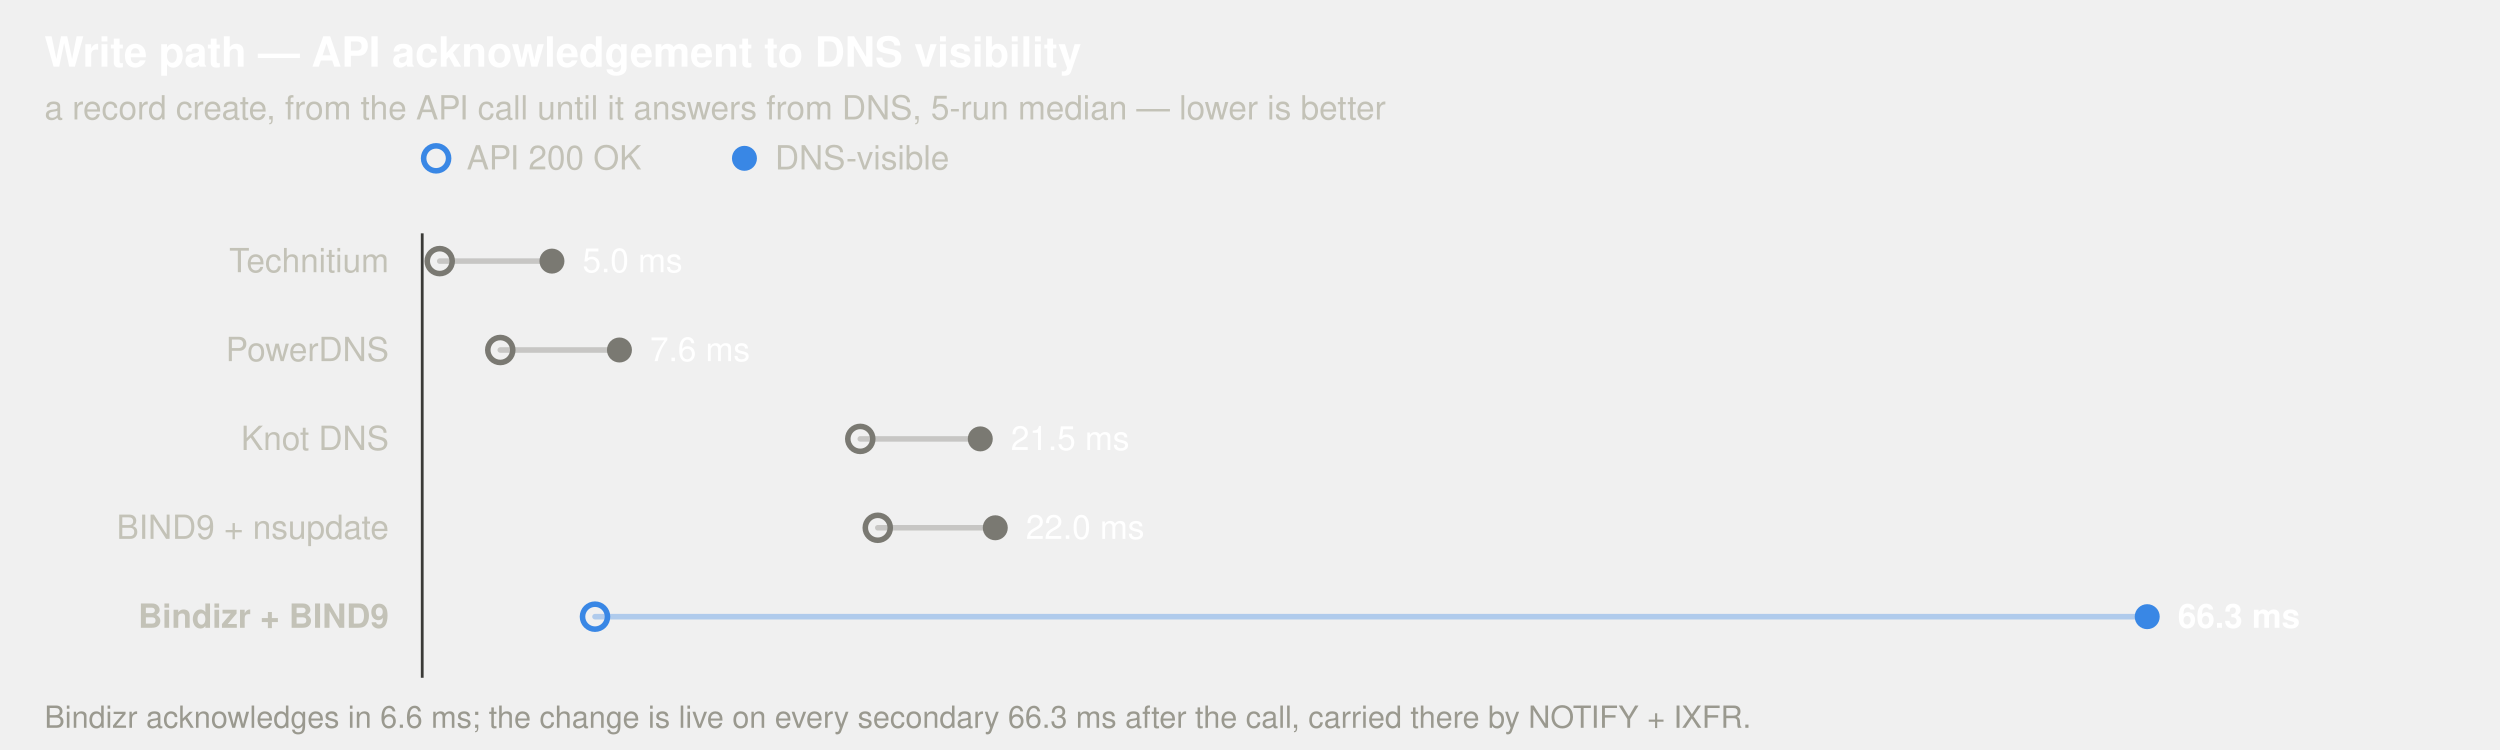
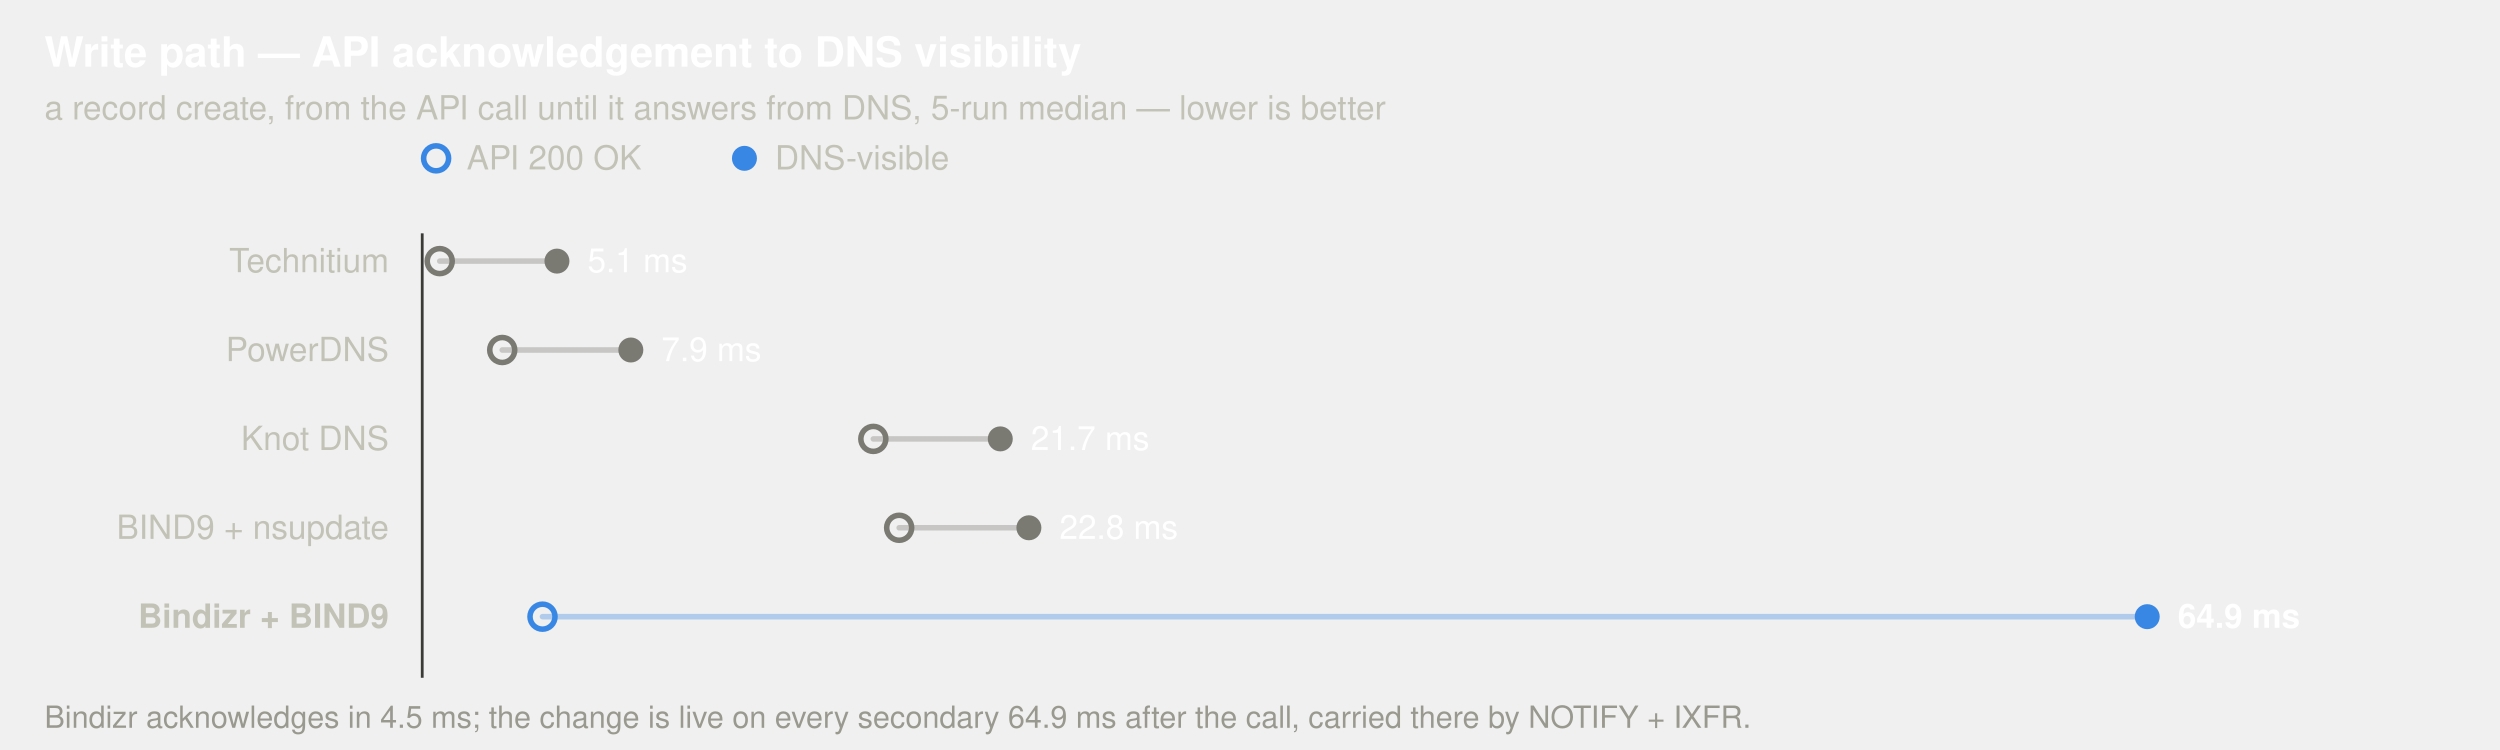
<svg xmlns="http://www.w3.org/2000/svg" width="900" height="270" viewBox="0 0 900 270" role="img">
  <text x="16.0" y="24.0" font-family="-apple-system, BlinkMacSystemFont, 'Segoe UI', Helvetica, Arial, sans-serif" font-size="15" font-weight="600" fill="#ffffff" text-anchor="start">Write path — API acknowledgement to DNS visibility</text>
  <text x="16.0" y="43.0" font-family="-apple-system, BlinkMacSystemFont, 'Segoe UI', Helvetica, Arial, sans-serif" font-size="12" font-weight="400" fill="#c3c2b7" text-anchor="start">a record create, from the API call until it answers from DNS, 5-run median — lower is better</text>
  <circle cx="157" cy="57" r="4.5" fill="none" stroke="#3987e5" stroke-width="2" />
  <text x="168.0" y="61.0" font-family="-apple-system, BlinkMacSystemFont, 'Segoe UI', Helvetica, Arial, sans-serif" font-size="12" font-weight="400" fill="#c3c2b7" text-anchor="start">API 200 OK</text>
  <circle cx="268" cy="57" r="4.5" fill="#3987e5" />
  <text x="279.0" y="61.0" font-family="-apple-system, BlinkMacSystemFont, 'Segoe UI', Helvetica, Arial, sans-serif" font-size="12" font-weight="400" fill="#c3c2b7" text-anchor="start">DNS-visible</text>
  <text x="140.0" y="98.0" font-family="-apple-system, BlinkMacSystemFont, 'Segoe UI', Helvetica, Arial, sans-serif" font-size="12" font-weight="400" fill="#c3c2b7" text-anchor="end">Technitium</text>
-   <line x1="158.3" y1="94.0" x2="198.7" y2="94.0" stroke="#7a7972" stroke-width="2" stroke-linecap="round" opacity="0.35" />
+   <line x1="158.3" y1="94.0" x2="200.5" y2="94.0" stroke="#7a7972" stroke-width="2" stroke-linecap="round" opacity="0.35" />
  <circle cx="158.3" cy="94.0" r="4.5" fill="none" stroke="#7a7972" stroke-width="2" />
-   <circle cx="198.7" cy="94.0" r="4.5" fill="#7a7972" />
-   <text x="209.7" y="98.0" font-family="-apple-system, BlinkMacSystemFont, 'Segoe UI', Helvetica, Arial, sans-serif" font-size="12" font-weight="400" fill="#ffffff" text-anchor="start">5.0 ms</text>
+   <circle cx="200.5" cy="94.0" r="4.5" fill="#7a7972" />
+   <text x="211.5" y="98.0" font-family="-apple-system, BlinkMacSystemFont, 'Segoe UI', Helvetica, Arial, sans-serif" font-size="12" font-weight="400" fill="#ffffff" text-anchor="start">5.1 ms</text>
  <text x="140.0" y="130.0" font-family="-apple-system, BlinkMacSystemFont, 'Segoe UI', Helvetica, Arial, sans-serif" font-size="12" font-weight="400" fill="#c3c2b7" text-anchor="end">PowerDNS</text>
-   <line x1="180.1" y1="126.0" x2="223.0" y2="126.0" stroke="#7a7972" stroke-width="2" stroke-linecap="round" opacity="0.35" />
-   <circle cx="180.1" cy="126.0" r="4.5" fill="none" stroke="#7a7972" stroke-width="2" />
-   <circle cx="223.0" cy="126.0" r="4.5" fill="#7a7972" />
-   <text x="234.0" y="130.0" font-family="-apple-system, BlinkMacSystemFont, 'Segoe UI', Helvetica, Arial, sans-serif" font-size="12" font-weight="400" fill="#ffffff" text-anchor="start">7.6 ms</text>
+   <line x1="180.8" y1="126.0" x2="227.1" y2="126.0" stroke="#7a7972" stroke-width="2" stroke-linecap="round" opacity="0.35" />
+   <circle cx="180.8" cy="126.0" r="4.5" fill="none" stroke="#7a7972" stroke-width="2" />
+   <circle cx="227.1" cy="126.0" r="4.5" fill="#7a7972" />
+   <text x="238.1" y="130.0" font-family="-apple-system, BlinkMacSystemFont, 'Segoe UI', Helvetica, Arial, sans-serif" font-size="12" font-weight="400" fill="#ffffff" text-anchor="start">7.9 ms</text>
  <text x="140.0" y="162.0" font-family="-apple-system, BlinkMacSystemFont, 'Segoe UI', Helvetica, Arial, sans-serif" font-size="12" font-weight="400" fill="#c3c2b7" text-anchor="end">Knot DNS</text>
-   <line x1="309.7" y1="158.0" x2="352.9" y2="158.0" stroke="#7a7972" stroke-width="2" stroke-linecap="round" opacity="0.35" />
-   <circle cx="309.7" cy="158.0" r="4.5" fill="none" stroke="#7a7972" stroke-width="2" />
-   <circle cx="352.9" cy="158.0" r="4.5" fill="#7a7972" />
-   <text x="363.9" y="162.0" font-family="-apple-system, BlinkMacSystemFont, 'Segoe UI', Helvetica, Arial, sans-serif" font-size="12" font-weight="400" fill="#ffffff" text-anchor="start">21.5 ms</text>
+   <line x1="314.4" y1="158.0" x2="360.1" y2="158.0" stroke="#7a7972" stroke-width="2" stroke-linecap="round" opacity="0.35" />
+   <circle cx="314.4" cy="158.0" r="4.5" fill="none" stroke="#7a7972" stroke-width="2" />
+   <circle cx="360.1" cy="158.0" r="4.5" fill="#7a7972" />
+   <text x="371.1" y="162.0" font-family="-apple-system, BlinkMacSystemFont, 'Segoe UI', Helvetica, Arial, sans-serif" font-size="12" font-weight="400" fill="#ffffff" text-anchor="start">21.7 ms</text>
  <text x="140.0" y="194.0" font-family="-apple-system, BlinkMacSystemFont, 'Segoe UI', Helvetica, Arial, sans-serif" font-size="12" font-weight="400" fill="#c3c2b7" text-anchor="end">BIND9 + nsupdate</text>
-   <line x1="316.0" y1="190.0" x2="358.3" y2="190.0" stroke="#7a7972" stroke-width="2" stroke-linecap="round" opacity="0.35" />
-   <circle cx="316.0" cy="190.0" r="4.5" fill="none" stroke="#7a7972" stroke-width="2" />
-   <circle cx="358.3" cy="190.0" r="4.5" fill="#7a7972" />
-   <text x="369.3" y="194.0" font-family="-apple-system, BlinkMacSystemFont, 'Segoe UI', Helvetica, Arial, sans-serif" font-size="12" font-weight="400" fill="#ffffff" text-anchor="start">22.0 ms</text>
+   <line x1="323.7" y1="190.0" x2="370.4" y2="190.0" stroke="#7a7972" stroke-width="2" stroke-linecap="round" opacity="0.35" />
+   <circle cx="323.7" cy="190.0" r="4.5" fill="none" stroke="#7a7972" stroke-width="2" />
+   <circle cx="370.4" cy="190.0" r="4.5" fill="#7a7972" />
+   <text x="381.4" y="194.0" font-family="-apple-system, BlinkMacSystemFont, 'Segoe UI', Helvetica, Arial, sans-serif" font-size="12" font-weight="400" fill="#ffffff" text-anchor="start">22.8 ms</text>
  <text x="140.0" y="226.0" font-family="-apple-system, BlinkMacSystemFont, 'Segoe UI', Helvetica, Arial, sans-serif" font-size="12" font-weight="600" fill="#c3c2b7" text-anchor="end">Bindizr + BIND9</text>
-   <line x1="214.2" y1="222.0" x2="773.0" y2="222.0" stroke="#3987e5" stroke-width="2" stroke-linecap="round" opacity="0.35" />
-   <circle cx="214.2" cy="222.0" r="4.5" fill="none" stroke="#3987e5" stroke-width="2" />
+   <line x1="195.3" y1="222.0" x2="773.0" y2="222.0" stroke="#3987e5" stroke-width="2" stroke-linecap="round" opacity="0.35" />
+   <circle cx="195.3" cy="222.0" r="4.5" fill="none" stroke="#3987e5" stroke-width="2" />
  <circle cx="773.0" cy="222.0" r="4.5" fill="#3987e5" />
-   <text x="784.0" y="226.0" font-family="-apple-system, BlinkMacSystemFont, 'Segoe UI', Helvetica, Arial, sans-serif" font-size="12" font-weight="600" fill="#ffffff" text-anchor="start">66.3 ms</text>
+   <text x="784.0" y="226.0" font-family="-apple-system, BlinkMacSystemFont, 'Segoe UI', Helvetica, Arial, sans-serif" font-size="12" font-weight="600" fill="#ffffff" text-anchor="start">64.9 ms</text>
  <line x1="152" y1="84" x2="152" y2="244" stroke="#3a3a37" stroke-width="1" />
-   <text x="16.0" y="262.0" font-family="-apple-system, BlinkMacSystemFont, 'Segoe UI', Helvetica, Arial, sans-serif" font-size="11" font-weight="400" fill="#9a998f" text-anchor="start">Bindizr acknowledges in 6.6 ms; the change is live on every secondary 66.3 ms after the call, carried there by NOTIFY + IXFR.</text>
+   <text x="16.0" y="262.0" font-family="-apple-system, BlinkMacSystemFont, 'Segoe UI', Helvetica, Arial, sans-serif" font-size="11" font-weight="400" fill="#9a998f" text-anchor="start">Bindizr acknowledges in 4.5 ms; the change is live on every secondary 64.9 ms after the call, carried there by NOTIFY + IXFR.</text>
</svg>
